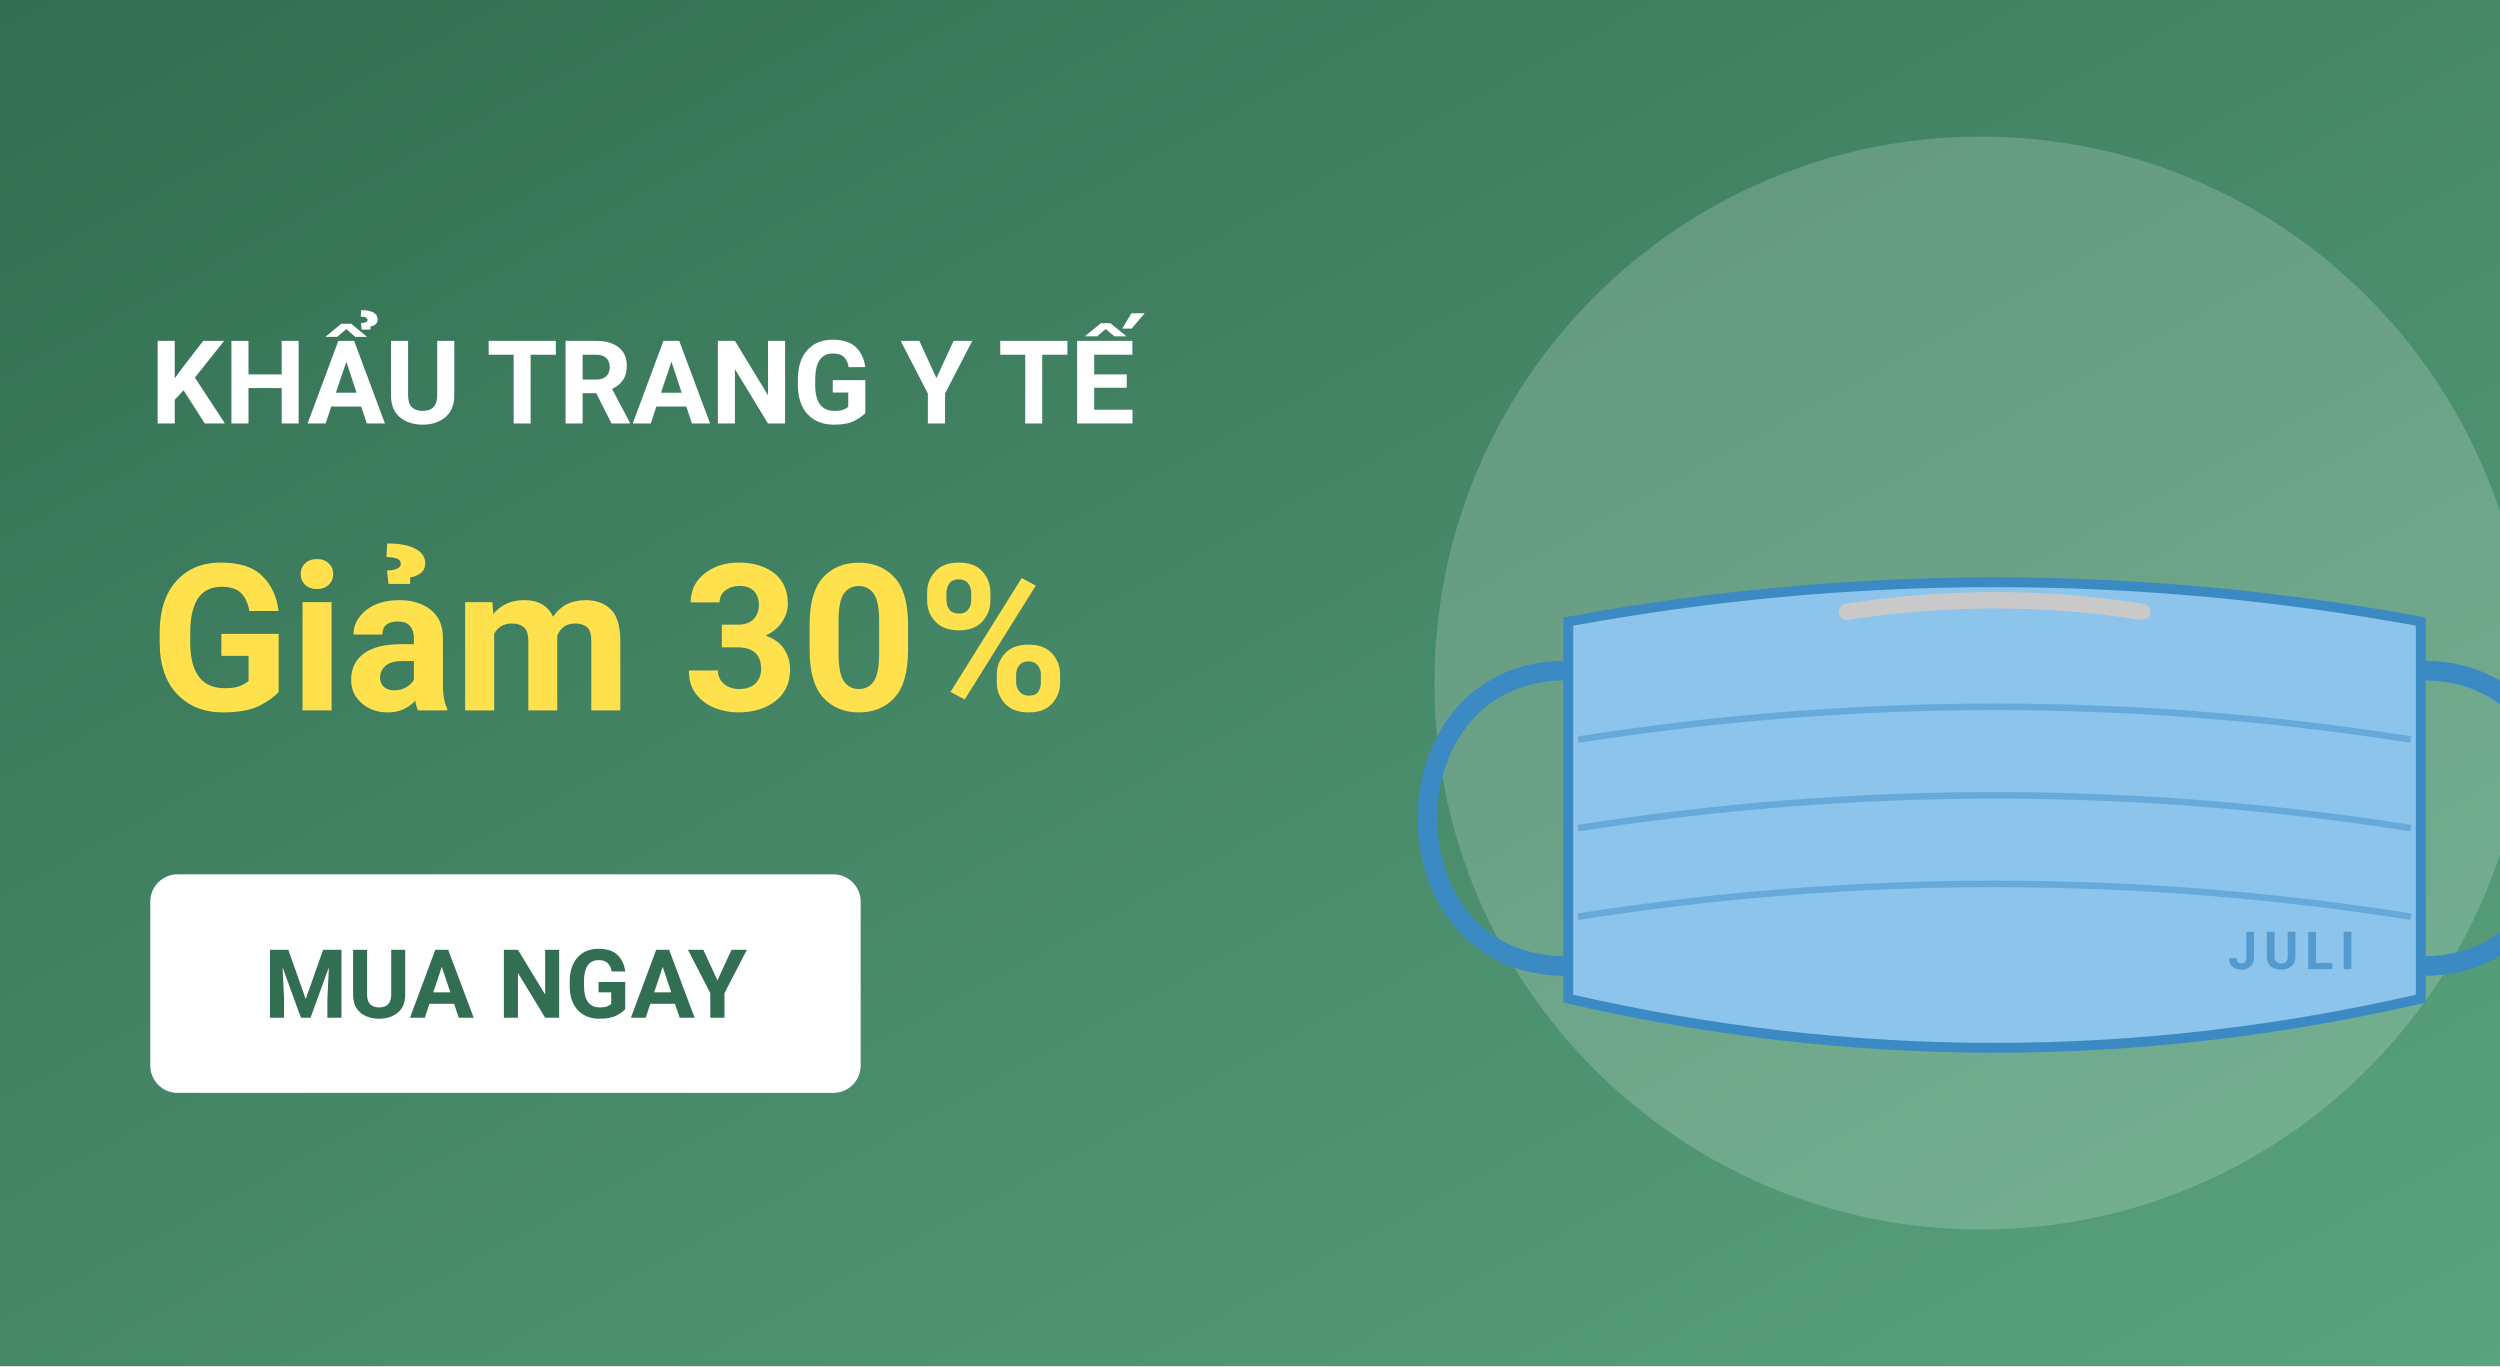
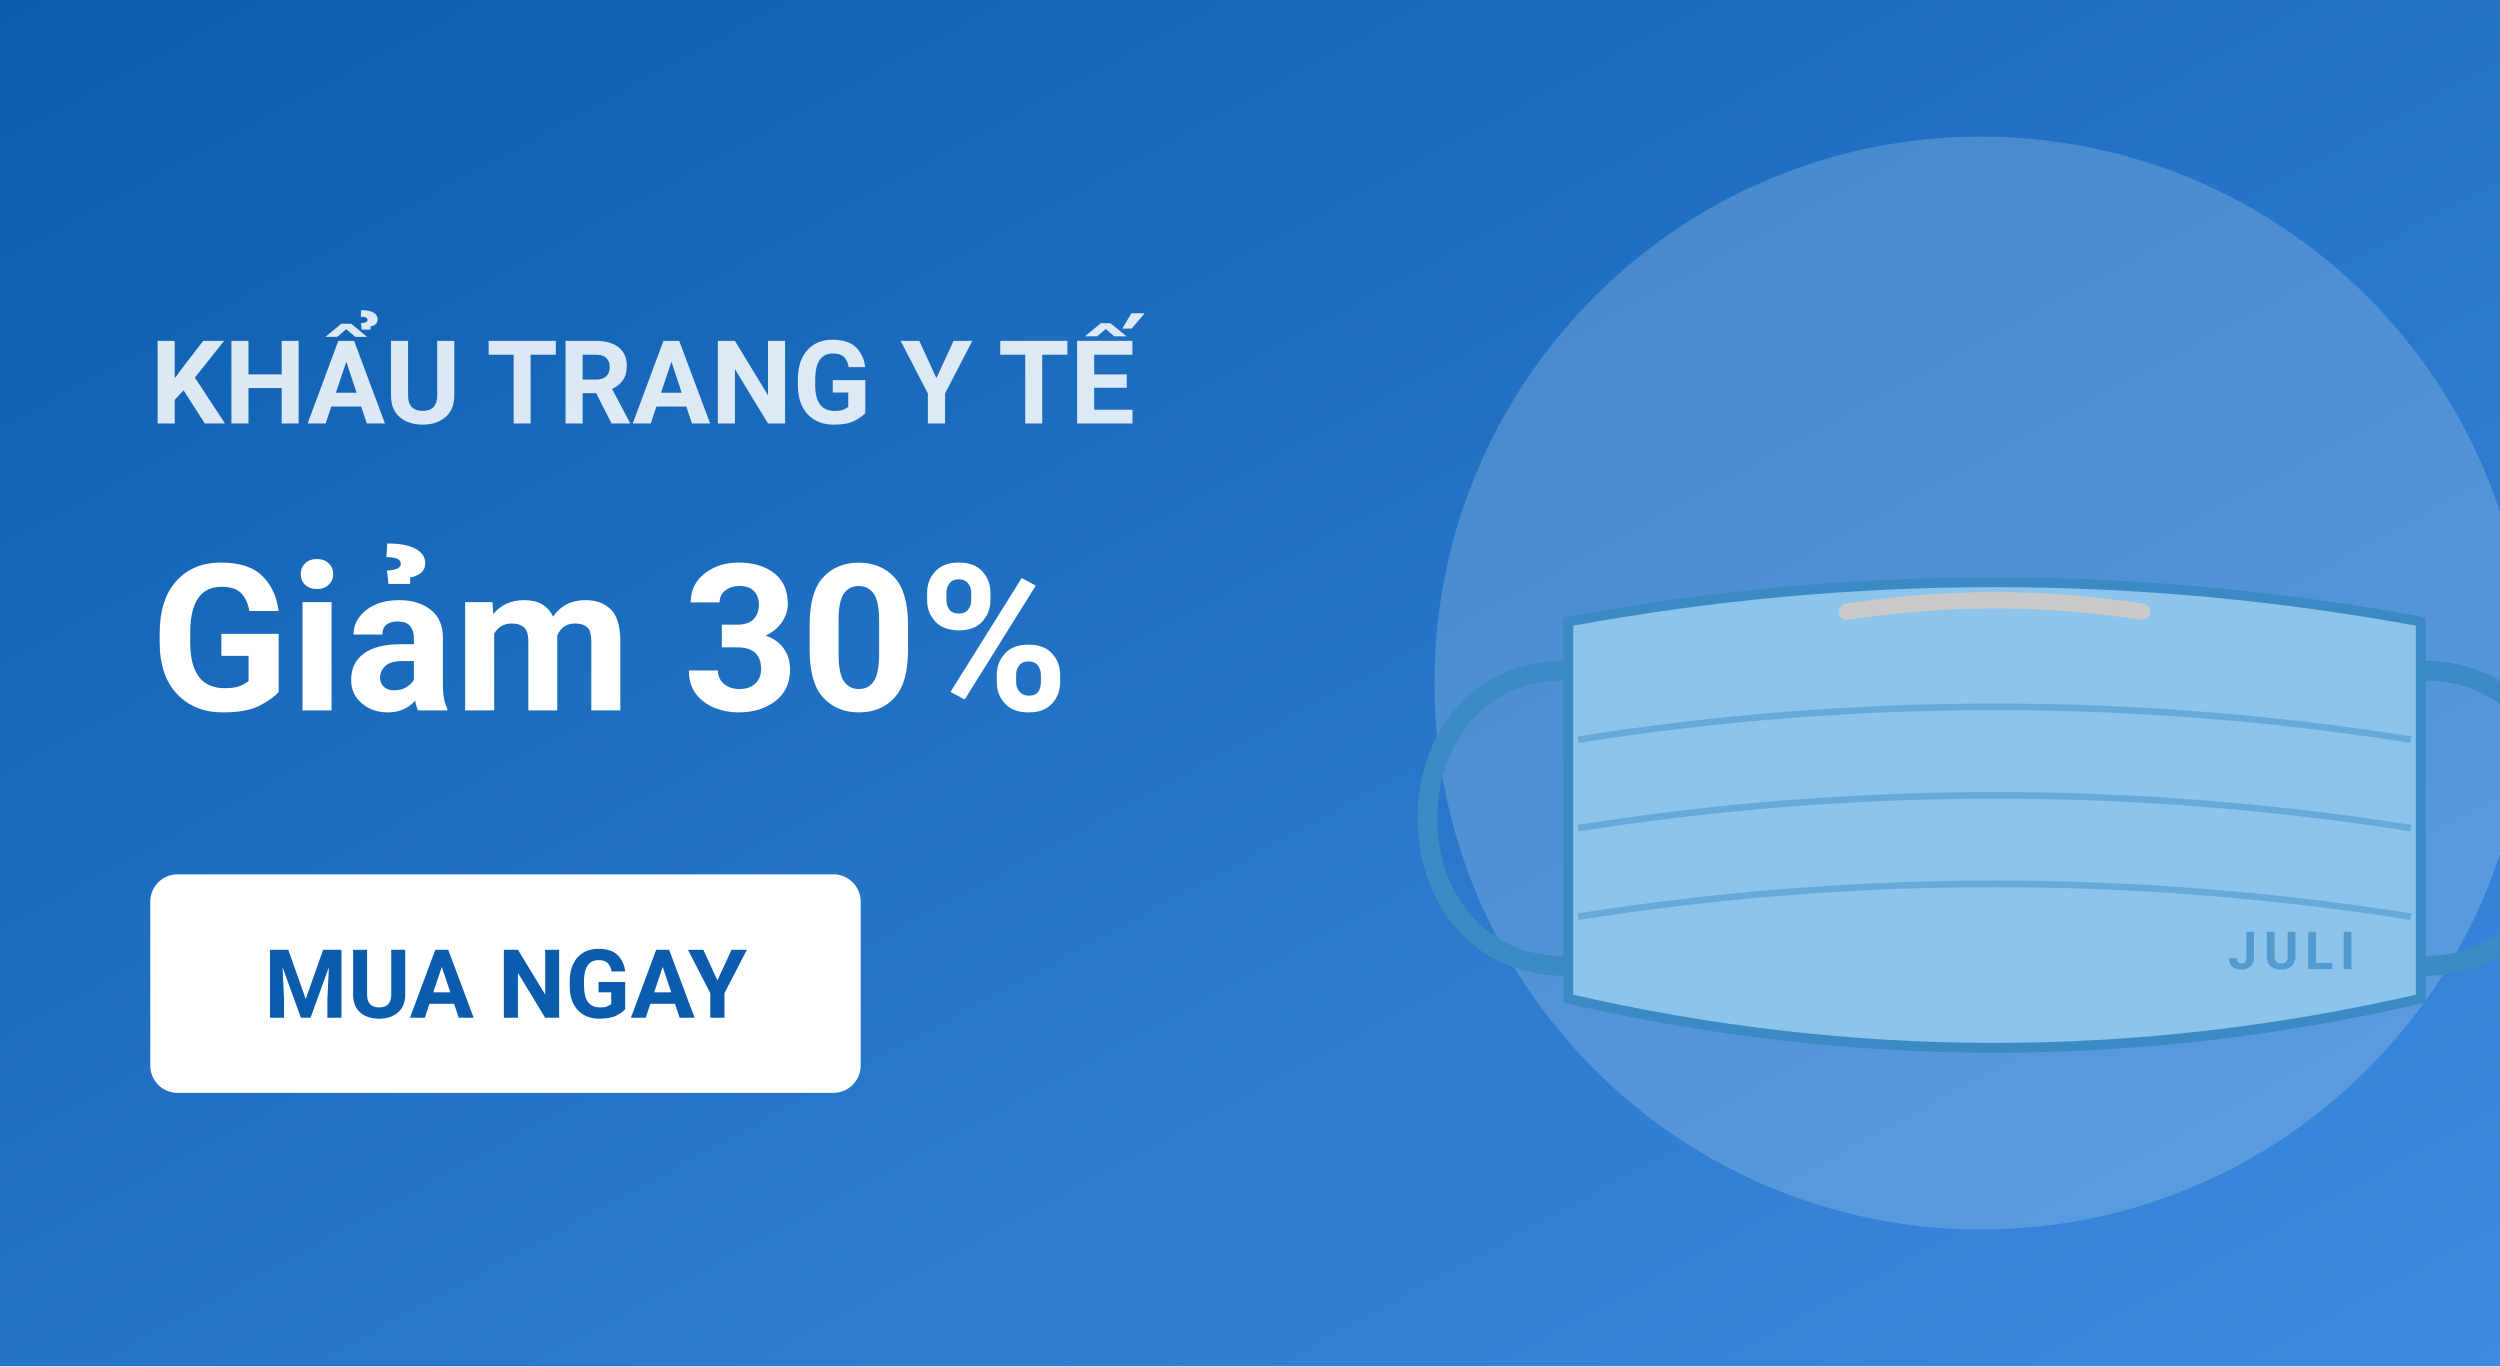
<svg xmlns="http://www.w3.org/2000/svg" viewBox="0 0 366 200" width="366" height="200">
  <defs>
    <linearGradient id="g" x1="0" y1="0" x2="1" y2="1">
-       <stop offset="0" stop-color="#326e51" />
-       <stop offset="1" stop-color="#5aa37f" />
+       <stop offset="0" stop-color="#0b5cad" />
+       <stop offset="1" stop-color="#3d8be0" />
    </linearGradient>
  </defs>
  <rect width="366" height="200" fill="url(#g)" />
  <circle cx="290" cy="100" r="80" fill="#fff" fill-opacity=".18" />
  <g transform="translate(172 -5) scale(.48)">
    <path d="M122 215 C62 212 62 308 122 305 M378 215 C438 212 438 308 378 305" fill="none" stroke="#3b8ac4" stroke-width="6" stroke-linecap="round" />
    <path d="M120 200 Q250 176 380 200 L380 315 Q250 345 120 315 Z" fill="#8cc4ec" stroke="#3b8ac4" stroke-width="3" />
    <path d="M123 236 Q250 216 377 236" stroke="#3b8ac4" stroke-opacity=".45" stroke-width="2" fill="none" />
    <path d="M123 263 Q250 243 377 263" stroke="#3b8ac4" stroke-opacity=".45" stroke-width="2" fill="none" />
    <path d="M123 290 Q250 270 377 290" stroke="#3b8ac4" stroke-opacity=".45" stroke-width="2" fill="none" />
    <path d="M205 197 Q250 190 295 197" stroke="#c9c9c9" stroke-width="5" fill="none" stroke-linecap="round" />
    <text x="360" y="306" text-anchor="end" font-family="Roboto,Arial,sans-serif" font-size="16" font-weight="700" fill="#3b8ac4" fill-opacity=".7" letter-spacing="2">JULI</text>
  </g>
-   <text x="22" y="62" font-family="Roboto,Arial,sans-serif" font-size="17" font-weight="700" fill="#fff">KHẨU TRANG Y TẾ</text>
-   <text x="22" y="104" font-family="Roboto,Arial,sans-serif" font-size="30" font-weight="700" fill="#ffe14d">Giảm 30%</text>
+   <text x="22" y="62" font-family="Roboto,Arial,sans-serif" font-size="17" font-weight="700" fill="#ffffff" fill-opacity=".85">KHẨU TRANG Y TẾ</text>
+   <text x="22" y="104" font-family="Roboto,Arial,sans-serif" font-size="30" font-weight="700" fill="#ffffff">Giảm 30%</text>
  <rect x="22" y="128" width="104" height="32" rx="4" fill="#fff" />
-   <text x="74" y="149" text-anchor="middle" font-family="Roboto,Arial,sans-serif" font-size="14" font-weight="700" fill="#326e51">MUA NGAY</text>
+   <text x="74" y="149" text-anchor="middle" font-family="Roboto,Arial,sans-serif" font-size="14" font-weight="700" fill="#0b5cad">MUA NGAY</text>
</svg>
